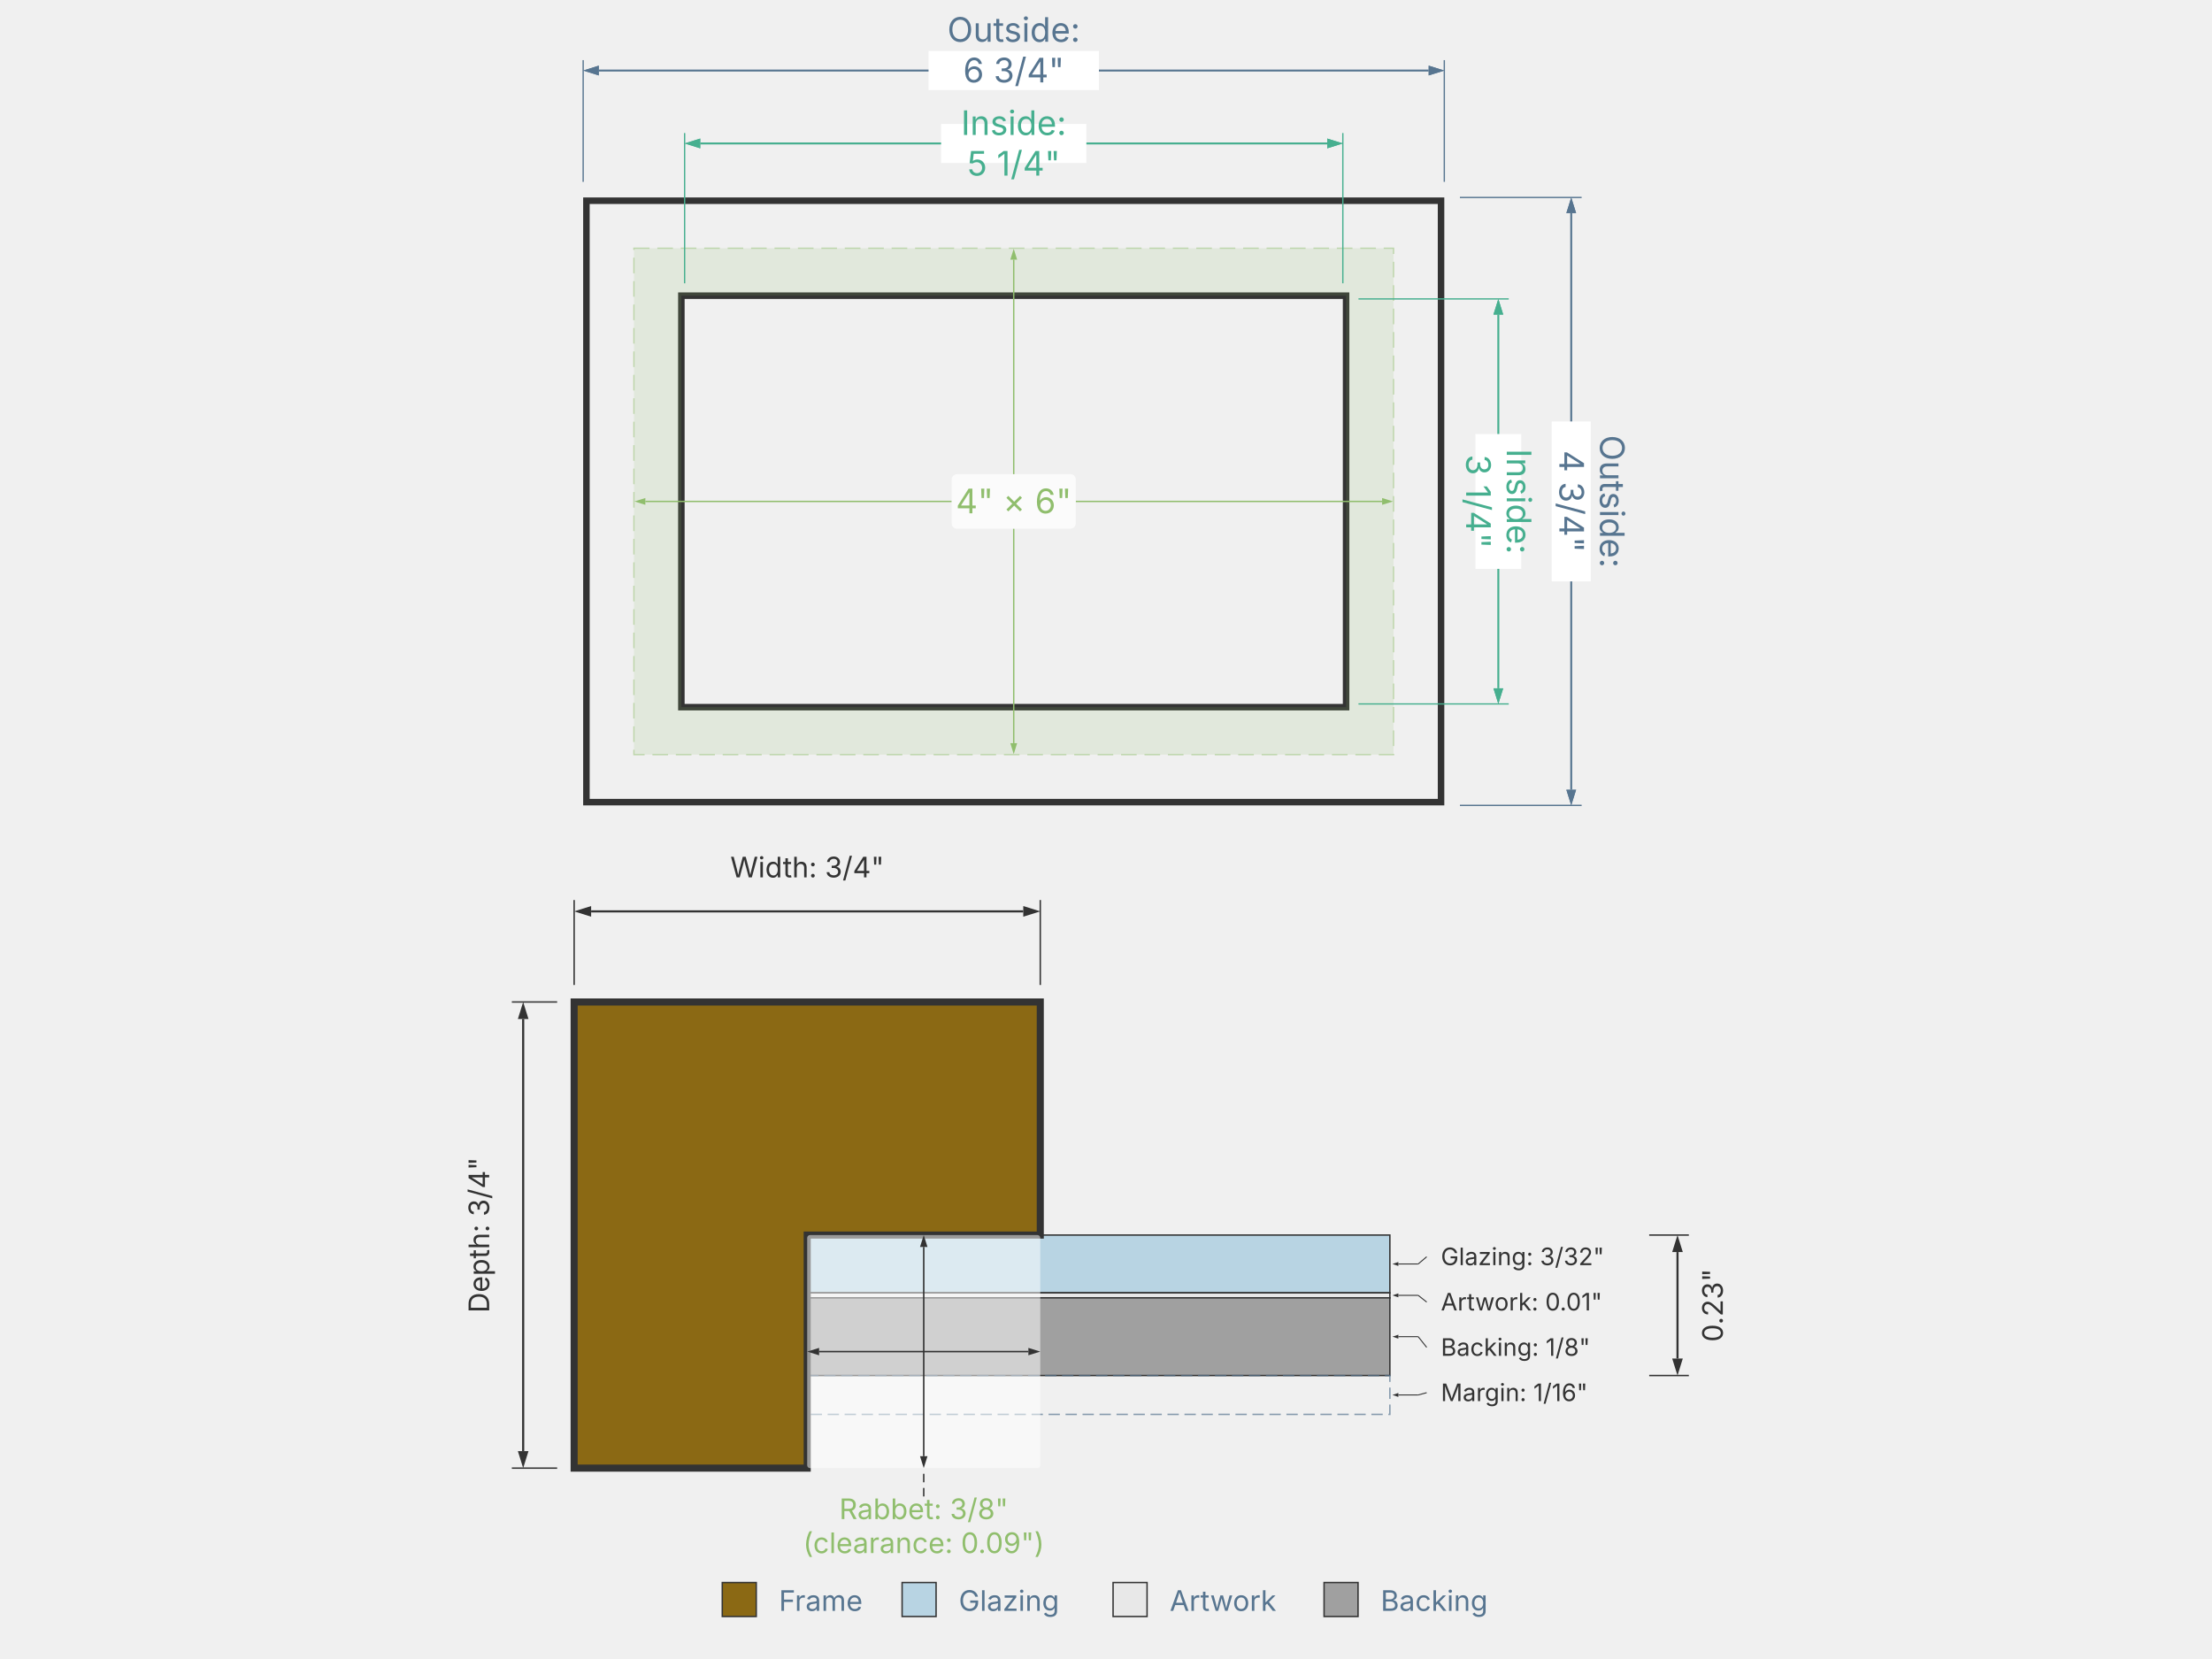
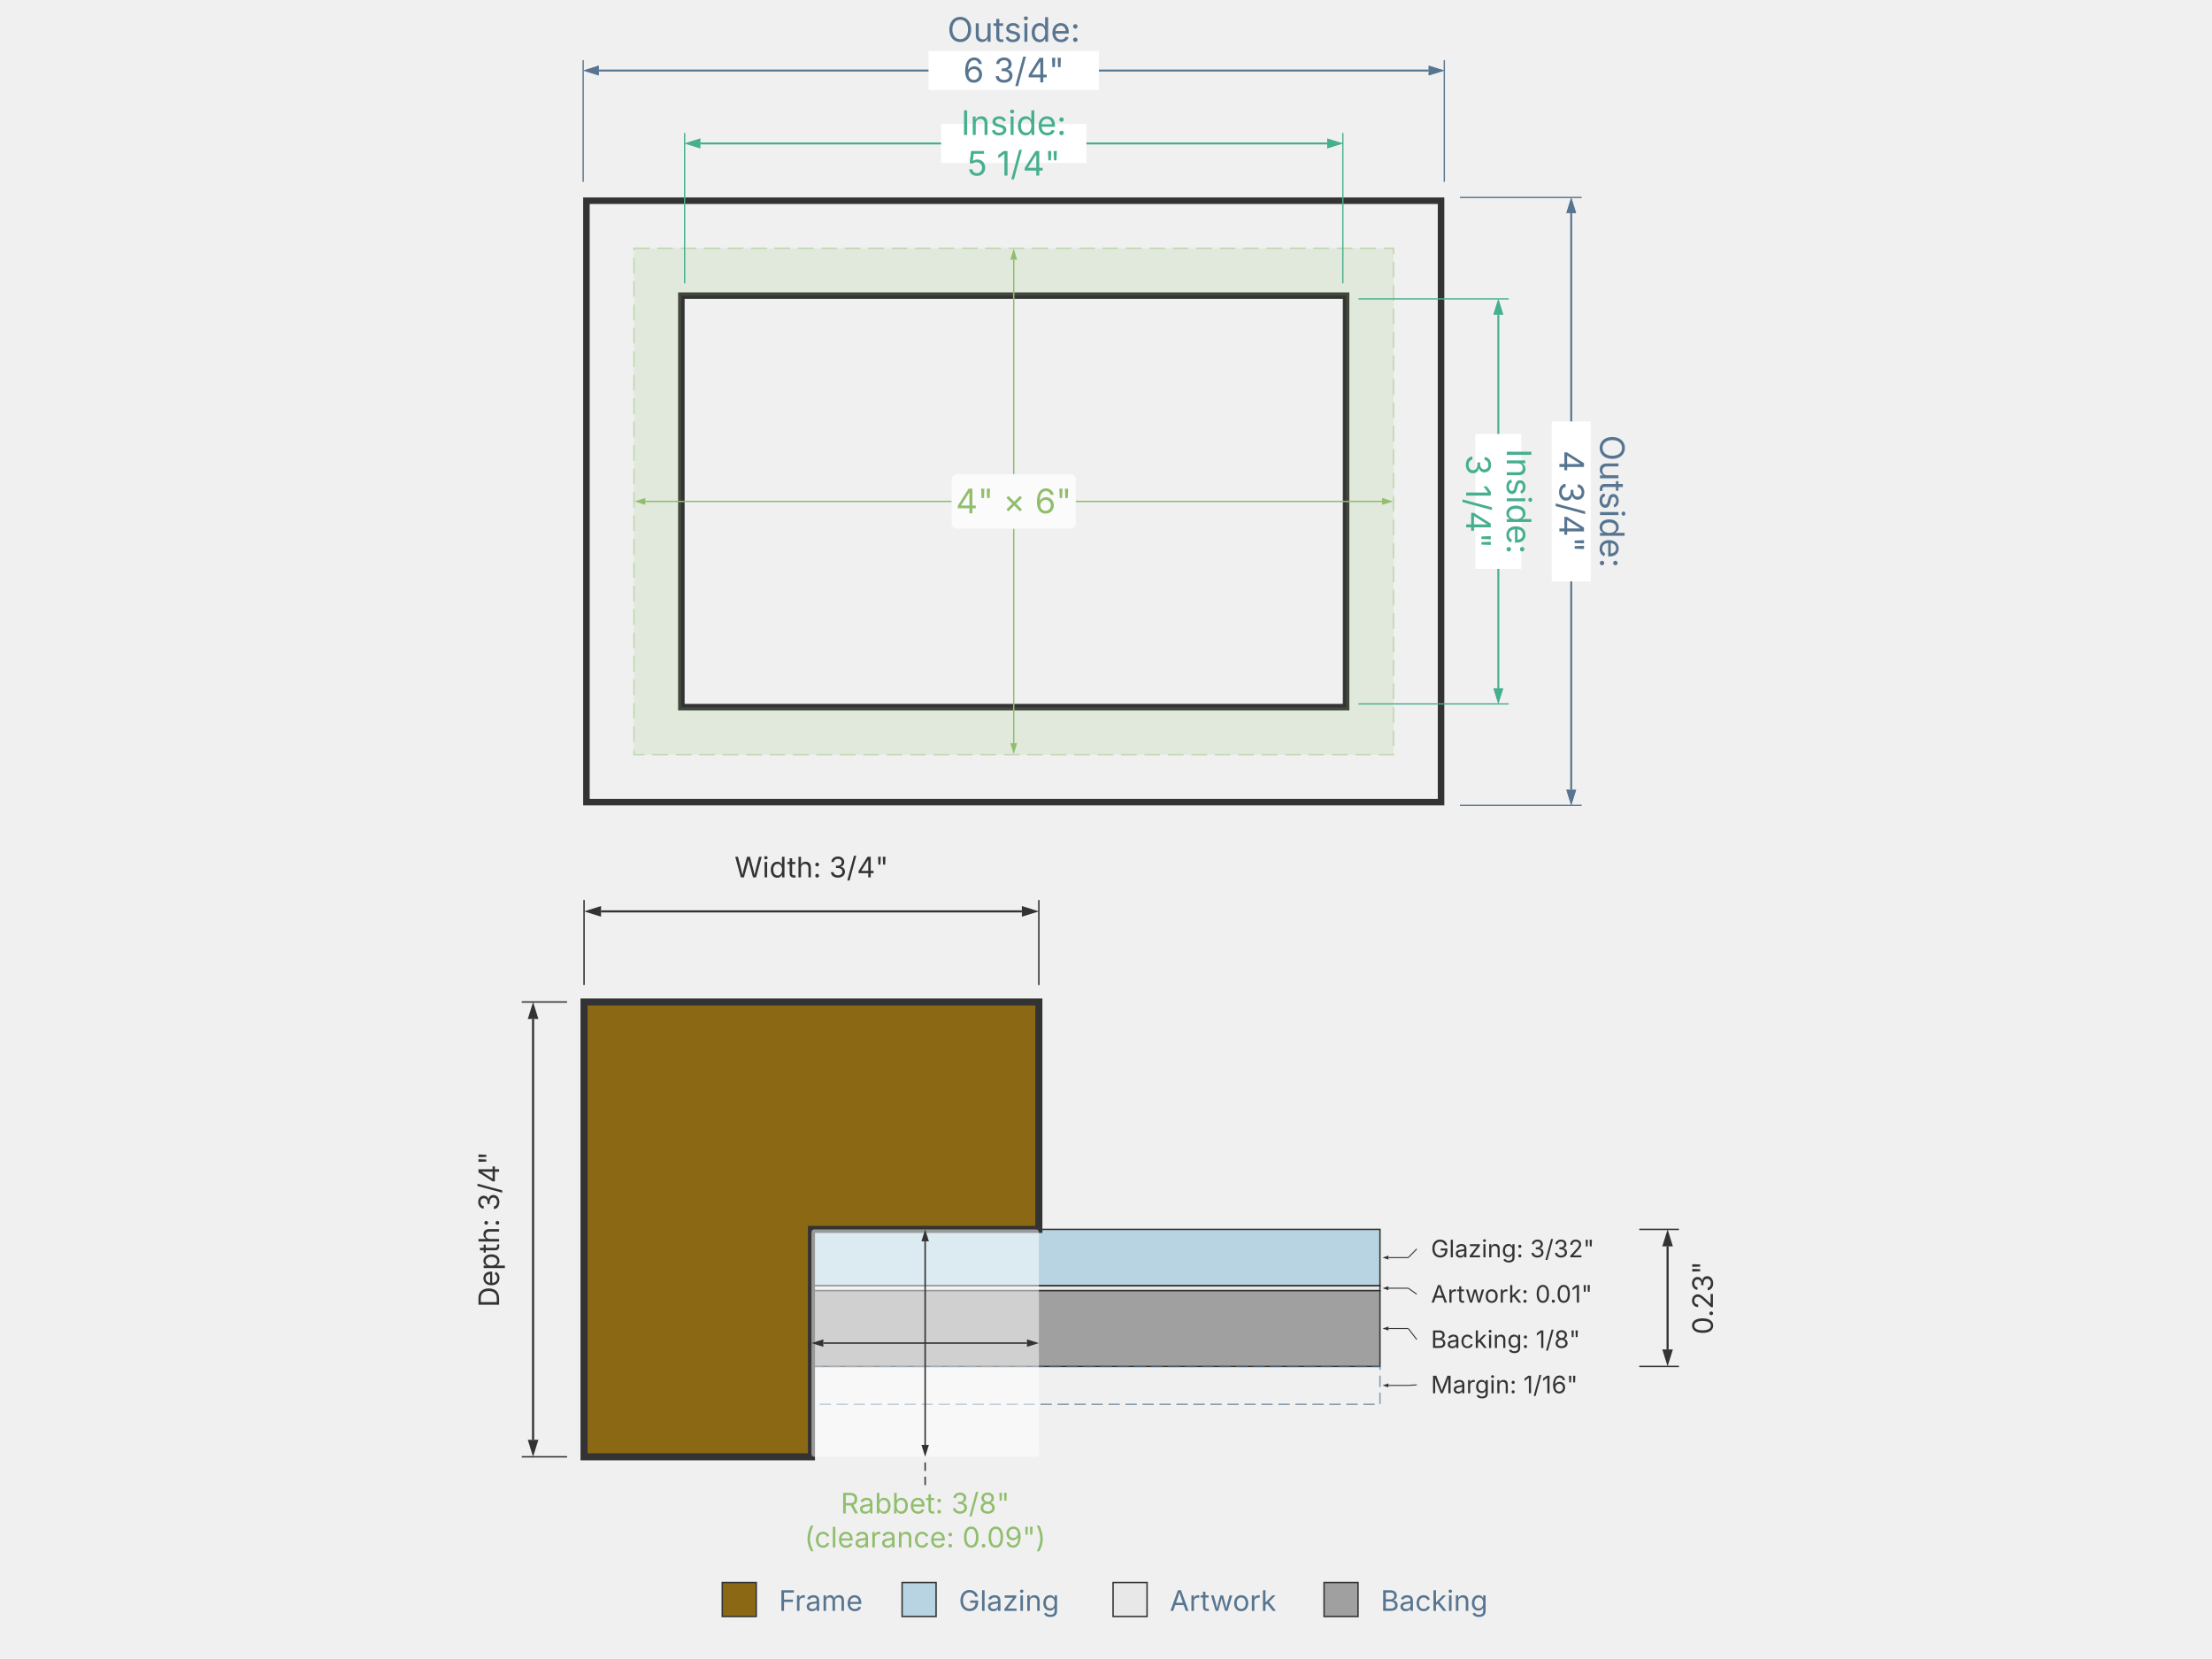
<svg xmlns="http://www.w3.org/2000/svg" viewBox="0 0 800.00 600.00">
  <g id="plan-view" transform="translate(-10.01, 5.74) scale(0.9416)">
    <g id="geometry">
      <rect x="235.87" y="71.00" width="328.26" height="231.00" stroke="#333333" stroke-width="2.5" fill="none" />
      <rect x="272.34" y="107.47" width="255.32" height="158.05" stroke="#333333" stroke-width="2.5" fill="none" />
    </g>
    <g id="rabbet-overlap">
      <path d="M254.11,89.24 h291.79 v194.53 h-291.79 Z M272.34,107.47 v158.05 h255.32 v-158.05 Z" fill="#90be6d" fill-opacity="0.15" fill-rule="evenodd" stroke="none" />
    </g>
    <g id="content-boundary">
      <rect x="254.11" y="89.24" width="291.79" height="194.53" stroke="#90be6d" stroke-width="0.5" stroke-dasharray="6,3" fill="none" opacity="0.5" />
    </g>
    <g id="dimensions">
      <g class="dimension">
        <line x1="273.59" y1="102.72" x2="273.59" y2="45.00" stroke="#46af8f" stroke-width="0.5" />
        <line x1="526.41" y1="102.72" x2="526.41" y2="45.00" stroke="#46af8f" stroke-width="0.5" />
        <polygon points="273.59,49.00 279.59,50.88 279.59,47.12" fill="#46af8f" data-arrow="true" />
        <line x1="279.59" y1="49.00" x2="520.41" y2="49.00" stroke="#46af8f" stroke-width="0.75" />
        <polygon points="526.41,49.00 520.41,47.12 520.41,50.88" fill="#46af8f" data-arrow="true" />
        <rect x="372.10" y="41.50" width="55.80" height="15.00" fill="#FFFFFF" stroke="none" />
        <polygon points="273.59,49.00 279.59,50.88 279.59,47.12" fill="#46af8f" data-arrow="true" />
        <polygon points="526.41,49.00 520.41,47.12 520.41,50.88" fill="#46af8f" data-arrow="true" />
      </g>
      <g class="dimension">
        <line x1="234.62" y1="63.75" x2="234.62" y2="17.00" stroke="#577590" stroke-width="0.5" />
        <line x1="565.38" y1="63.75" x2="565.38" y2="17.00" stroke="#577590" stroke-width="0.5" />
        <polygon points="234.62,21.00 240.62,22.88 240.62,19.12" fill="#577590" data-arrow="true" />
        <line x1="240.62" y1="21.00" x2="559.38" y2="21.00" stroke="#577590" stroke-width="0.75" />
        <polygon points="565.38,21.00 559.38,19.12 559.38,22.88" fill="#577590" data-arrow="true" />
        <rect x="367.28" y="13.50" width="65.44" height="15.00" fill="#FFFFFF" stroke="none" />
        <polygon points="234.62,21.00 240.62,22.88 240.62,19.12" fill="#577590" data-arrow="true" />
        <polygon points="565.38,21.00 559.38,19.12 559.38,22.88" fill="#577590" data-arrow="true" />
      </g>
      <g class="dimension">
        <line x1="532.41" y1="108.72" x2="590.13" y2="108.72" stroke="#46af8f" stroke-width="0.5" />
        <line x1="532.41" y1="264.28" x2="590.13" y2="264.28" stroke="#46af8f" stroke-width="0.5" />
        <polygon points="586.13,108.72 584.26,114.72 588.01,114.72" fill="#46af8f" data-arrow="true" />
        <line x1="586.13" y1="114.72" x2="586.13" y2="258.28" stroke="#46af8f" stroke-width="0.75" />
        <polygon points="586.13,264.28 588.01,258.28 584.26,258.28" fill="#46af8f" data-arrow="true" />
        <rect x="577.33" y="160.60" width="17.60" height="51.80" fill="#FFFFFF" stroke="none" />
        <polygon points="586.13,108.72 584.26,114.72 588.01,114.72" fill="#46af8f" data-arrow="true" />
        <polygon points="586.13,264.28 588.01,258.28 584.26,258.28" fill="#46af8f" data-arrow="true" />
      </g>
      <g class="dimension">
        <line x1="571.38" y1="69.75" x2="618.13" y2="69.75" stroke="#577590" stroke-width="0.5" />
        <line x1="571.38" y1="303.25" x2="618.13" y2="303.25" stroke="#577590" stroke-width="0.5" />
        <polygon points="614.13,69.75 612.26,75.75 616.01,75.75" fill="#577590" data-arrow="true" />
        <line x1="614.13" y1="75.75" x2="614.13" y2="297.25" stroke="#577590" stroke-width="0.75" />
        <polygon points="614.13,303.25 616.01,297.25 612.26,297.25" fill="#577590" data-arrow="true" />
        <rect x="606.63" y="155.78" width="15.00" height="61.44" fill="#FFFFFF" stroke="none" />
        <polygon points="614.13,69.75 612.26,75.75 616.01,75.75" fill="#577590" data-arrow="true" />
        <polygon points="614.13,303.25 616.01,297.25 612.26,297.25" fill="#577590" data-arrow="true" />
      </g>
      <text transform="translate(400.00, 45.75)" fill="#46af8f" font-family="Inter, system-ui, -apple-system, sans-serif" font-size="13px" text-anchor="middle">Inside:</text>
      <text transform="translate(400.00, 61.35)" fill="#46af8f" font-family="Inter, system-ui, -apple-system, sans-serif" font-size="13px" text-anchor="middle">5 1/4"</text>
      <text transform="translate(400.00, 9.95)" fill="#577590" font-family="Inter, system-ui, -apple-system, sans-serif" font-size="13px" text-anchor="middle">Outside:</text>
      <text transform="translate(400.00, 25.55)" fill="#577590" font-family="Inter, system-ui, -apple-system, sans-serif" font-size="13px" text-anchor="middle">6 3/4"</text>
      <text transform="rotate(90 593.93 186.50)" x="593.93" y="191.05" fill="#46af8f" font-family="Inter, system-ui, -apple-system, sans-serif" font-size="13px" text-anchor="middle">Inside:</text>
      <text transform="rotate(90 578.33 186.50)" x="578.33" y="191.05" fill="#46af8f" font-family="Inter, system-ui, -apple-system, sans-serif" font-size="13px" text-anchor="middle">3 1/4"</text>
      <text transform="rotate(90 629.73 186.50)" x="629.73" y="191.05" fill="#577590" font-family="Inter, system-ui, -apple-system, sans-serif" font-size="13px" text-anchor="middle">Outside:</text>
      <text transform="rotate(90 614.13 186.50)" x="614.13" y="191.05" fill="#577590" font-family="Inter, system-ui, -apple-system, sans-serif" font-size="13px" text-anchor="middle">4 3/4"</text>
    </g>
    <g id="artwork-indicator">
      <polygon points="254.31,186.50 258.51,187.81 258.51,185.19" fill="#90be6d" data-arrow="true" />
      <line x1="258.51" y1="186.50" x2="376.17" y2="186.50" stroke="#90be6d" stroke-width="0.525" />
      <line x1="423.83" y1="186.50" x2="541.49" y2="186.50" stroke="#90be6d" stroke-width="0.525" />
      <polygon points="545.69,186.50 541.49,185.19 541.49,187.81" fill="#90be6d" data-arrow="true" />
      <polygon points="400.00,89.44 398.69,93.64 401.31,93.64" fill="#90be6d" data-arrow="true" />
      <line x1="400.00" y1="93.64" x2="400.00" y2="176.05" stroke="#90be6d" stroke-width="0.525" />
      <line x1="400.00" y1="196.95" x2="400.00" y2="279.36" stroke="#90be6d" stroke-width="0.525" />
      <polygon points="400.00,283.56 401.31,279.36 398.69,279.36" fill="#90be6d" data-arrow="true" />
      <rect x="376.17" y="176.05" width="47.65" height="20.90" fill="#FFFFFF" fill-opacity="0.75" stroke="none" rx="2" />
      <text transform="translate(400.00, 191.05)" fill="#90be6d" font-family="Inter, system-ui, -apple-system, sans-serif" font-size="13.00px" text-anchor="middle">4" × 6"</text>
    </g>
  </g>
  <g id="section-view" transform="translate(-9.68, 310.15) scale(1.0242)">
    <g id="section-content" transform="translate(2.50, 0)">
      <g id="section-geometry">
-         <rect x="291.99" y="133.30" width="205.75" height="20.41" stroke="#333333" stroke-width="0.5" fill="#B8D4E3" />
-         <rect x="291.99" y="153.71" width="205.75" height="1.76" stroke="#333333" stroke-width="0.5" fill="#E8E8E8" />
-         <rect x="291.99" y="155.47" width="205.75" height="27.43" stroke="#333333" stroke-width="0.5" fill="#A0A0A0" />
-         <rect x="291.99" y="182.90" width="205.75" height="13.72" stroke="#577590" stroke-width="0.5" stroke-dasharray="4,2" fill="none" opacity="0.7" />
-         <polygon points="209.69,51.00 374.29,51.00 374.29,133.30 291.99,133.30 291.99,215.60 209.69,215.60" stroke="#333333" stroke-width="2.5" fill="#8B6914" />
+         <rect x="293.49" y="131.30" width="200.75" height="19.91" stroke="#333333" stroke-width="0.5" fill="#B8D4E3" />
+         <rect x="293.49" y="151.21" width="200.75" height="1.71" stroke="#333333" stroke-width="0.5" fill="#E8E8E8" />
+         <rect x="293.49" y="152.93" width="200.75" height="26.77" stroke="#333333" stroke-width="0.5" fill="#A0A0A0" />
+         <rect x="293.49" y="179.69" width="200.75" height="13.38" stroke="#577590" stroke-width="0.5" stroke-dasharray="4,2" fill="none" opacity="0.7" />
+         <polygon points="213.19,51.00 373.79,51.00 373.79,131.30 293.49,131.30 293.49,211.60 213.19,211.60" stroke="#333333" stroke-width="2.5" fill="#8B6914" />
      </g>
      <g id="section-dimensions">
-         <line x1="203.69" y1="51.00" x2="187.69" y2="51.00" stroke="#333333" stroke-width="0.5" />
-         <line x1="203.69" y1="215.60" x2="187.69" y2="215.60" stroke="#333333" stroke-width="0.5" />
-         <polygon points="191.69,51.00 189.82,57.00 193.57,57.00" fill="#333333" data-arrow="true" />
-         <line x1="191.69" y1="57.00" x2="191.69" y2="209.60" stroke="#333333" stroke-width="0.75" />
-         <polygon points="191.69,215.60 193.57,209.60 189.82,209.60" fill="#333333" data-arrow="true" />
-         <text x="179.69" y="133.30" fill="#333333" font-family="Inter, system-ui, -apple-system, sans-serif" font-size="10px" text-anchor="middle" transform="rotate(-90 179.69 133.30)">Depth: 3/4"</text>
-         <line x1="209.69" y1="45.00" x2="209.69" y2="15.00" stroke="#333333" stroke-width="0.5" />
-         <line x1="374.29" y1="45.00" x2="374.29" y2="15.00" stroke="#333333" stroke-width="0.5" />
-         <polygon points="209.69,19.00 215.69,20.88 215.69,17.12" fill="#333333" data-arrow="true" />
-         <line x1="215.69" y1="19.00" x2="368.29" y2="19.00" stroke="#333333" stroke-width="0.75" />
-         <polygon points="374.29,19.00 368.29,17.12 368.29,20.88" fill="#333333" data-arrow="true" />
-         <text transform="translate(291.99, 7.00)" fill="#333333" font-family="Inter, system-ui, -apple-system, sans-serif" font-size="10px" text-anchor="middle">Width: 3/4"</text>
-         <rect x="291.99" y="133.30" width="82.30" height="82.30" fill="#FFFFFF" fill-opacity="0.5" stroke="none" rx="1" />
-         <polygon points="291.99,174.45 296.19,175.76 296.19,173.14" fill="#333333" data-arrow="true" />
-         <line x1="296.19" y1="174.45" x2="370.09" y2="174.45" stroke="#333333" stroke-width="0.525" />
-         <polygon points="374.29,174.45 370.09,173.14 370.09,175.76" fill="#333333" data-arrow="true" />
-         <polygon points="333.14,133.30 331.83,137.50 334.46,137.50" fill="#333333" data-arrow="true" />
-         <line x1="333.14" y1="137.50" x2="333.14" y2="211.40" stroke="#333333" stroke-width="0.525" />
-         <polygon points="333.14,215.60 334.46,211.40 331.83,211.40" fill="#333333" data-arrow="true" />
-         <polygon points="498.64,143.51 500.74,144.21 500.74,142.81" fill="#333333" data-arrow="true" />
-         <line x1="500.74" y1="143.51" x2="507.74" y2="143.51" stroke="#333333" stroke-width="0.35" />
-         <line x1="507.74" y1="143.51" x2="510.74" y2="140.96" stroke="#333333" stroke-width="0.35" />
-         <text transform="translate(515.74, 143.93)" fill="#333333" font-family="Inter, system-ui, -apple-system, sans-serif" font-size="8.5px">Glazing: 3/32"</text>
-         <polygon points="498.64,154.59 500.74,155.29 500.74,153.89" fill="#333333" data-arrow="true" />
-         <line x1="500.74" y1="154.59" x2="507.74" y2="154.59" stroke="#333333" stroke-width="0.35" />
-         <line x1="507.74" y1="154.59" x2="510.74" y2="156.96" stroke="#333333" stroke-width="0.35" />
-         <text transform="translate(515.74, 159.93)" fill="#333333" font-family="Inter, system-ui, -apple-system, sans-serif" font-size="8.5px">Artwork: 0.01"</text>
-         <polygon points="498.64,169.18 500.74,169.88 500.74,168.48" fill="#333333" data-arrow="true" />
-         <line x1="500.74" y1="169.18" x2="507.74" y2="169.18" stroke="#333333" stroke-width="0.35" />
-         <line x1="507.74" y1="169.18" x2="510.74" y2="172.96" stroke="#333333" stroke-width="0.35" />
-         <text transform="translate(515.74, 175.93)" fill="#333333" font-family="Inter, system-ui, -apple-system, sans-serif" font-size="8.5px">Backing: 1/8"</text>
-         <polygon points="498.64,189.76 500.74,190.46 500.74,189.06" fill="#333333" data-arrow="true" />
-         <line x1="500.74" y1="189.76" x2="507.74" y2="189.76" stroke="#333333" stroke-width="0.35" />
-         <line x1="507.74" y1="189.76" x2="510.74" y2="188.96" stroke="#333333" stroke-width="0.35" />
-         <text transform="translate(515.74, 191.93)" fill="#333333" font-family="Inter, system-ui, -apple-system, sans-serif" font-size="8.5px">Margin: 1/16"</text>
-         <line x1="589.31" y1="133.30" x2="603.31" y2="133.30" stroke="#333333" stroke-width="0.5" />
-         <line x1="589.31" y1="182.90" x2="603.31" y2="182.90" stroke="#333333" stroke-width="0.5" />
-         <polygon points="599.31,133.30 597.43,139.30 601.18,139.30" fill="#333333" data-arrow="true" />
-         <line x1="599.31" y1="139.30" x2="599.31" y2="176.90" stroke="#333333" stroke-width="0.75" />
-         <polygon points="599.31,182.90 601.18,176.90 597.43,176.90" fill="#333333" data-arrow="true" />
-         <text x="615.31" y="158.10" fill="#333333" font-family="Inter, system-ui, -apple-system, sans-serif" font-size="10px" text-anchor="middle" transform="rotate(-90 615.31 158.10)">0.23"</text>
-         <line x1="333.14" y1="217.60" x2="333.14" y2="227.60" stroke="#333333" stroke-width="0.5" stroke-dasharray="3,2" />
-         <text transform="translate(333.14, 233.60)" fill="#90be6d" font-family="Inter, system-ui, -apple-system, sans-serif" font-size="10px" text-anchor="middle">Rabbet: 3/8"</text>
-         <text transform="translate(333.14, 245.60)" fill="#90be6d" font-family="Inter, system-ui, -apple-system, sans-serif" font-size="10px" text-anchor="middle">(clearance: 0.09")</text>
+         <line x1="207.19" y1="51.00" x2="191.19" y2="51.00" stroke="#333333" stroke-width="0.5" />
+         <line x1="207.19" y1="211.60" x2="191.19" y2="211.60" stroke="#333333" stroke-width="0.5" />
+         <polygon points="195.19,51.00 193.32,57.00 197.07,57.00" fill="#333333" data-arrow="true" />
+         <line x1="195.19" y1="57.00" x2="195.19" y2="205.60" stroke="#333333" stroke-width="0.75" />
+         <polygon points="195.19,211.60 197.07,205.60 193.32,205.60" fill="#333333" data-arrow="true" />
+         <text x="183.19" y="131.30" fill="#333333" font-family="Inter, system-ui, -apple-system, sans-serif" font-size="10px" text-anchor="middle" transform="rotate(-90 183.19 131.30)">Depth: 3/4"</text>
+         <line x1="213.19" y1="45.00" x2="213.19" y2="15.00" stroke="#333333" stroke-width="0.5" />
+         <line x1="373.79" y1="45.00" x2="373.79" y2="15.00" stroke="#333333" stroke-width="0.5" />
+         <polygon points="213.19,19.00 219.19,20.88 219.19,17.12" fill="#333333" data-arrow="true" />
+         <line x1="219.19" y1="19.00" x2="367.79" y2="19.00" stroke="#333333" stroke-width="0.75" />
+         <polygon points="373.79,19.00 367.79,17.12 367.79,20.88" fill="#333333" data-arrow="true" />
+         <text transform="translate(293.49, 7.00)" fill="#333333" font-family="Inter, system-ui, -apple-system, sans-serif" font-size="10px" text-anchor="middle">Width: 3/4"</text>
+         <rect x="293.49" y="131.30" width="80.30" height="80.30" fill="#FFFFFF" fill-opacity="0.5" stroke="none" rx="1" />
+         <polygon points="293.49,171.45 297.69,172.76 297.69,170.14" fill="#333333" data-arrow="true" />
+         <line x1="297.69" y1="171.45" x2="369.59" y2="171.45" stroke="#333333" stroke-width="0.525" />
+         <polygon points="373.79,171.45 369.59,170.14 369.59,172.76" fill="#333333" data-arrow="true" />
+         <polygon points="333.64,131.30 332.33,135.50 334.96,135.50" fill="#333333" data-arrow="true" />
+         <line x1="333.64" y1="135.50" x2="333.64" y2="207.40" stroke="#333333" stroke-width="0.525" />
+         <polygon points="333.64,211.60 334.96,207.40 332.33,207.40" fill="#333333" data-arrow="true" />
+         <polygon points="495.14,141.26 497.24,141.96 497.24,140.56" fill="#333333" data-arrow="true" />
+         <line x1="497.24" y1="141.26" x2="504.24" y2="141.26" stroke="#333333" stroke-width="0.35" />
+         <line x1="504.24" y1="141.26" x2="507.24" y2="138.19" stroke="#333333" stroke-width="0.35" />
+         <text transform="translate(512.24, 141.16)" fill="#333333" font-family="Inter, system-ui, -apple-system, sans-serif" font-size="8.5px">Glazing: 3/32"</text>
+         <polygon points="495.14,152.07 497.24,152.77 497.24,151.37" fill="#333333" data-arrow="true" />
+         <line x1="497.24" y1="152.07" x2="504.24" y2="152.07" stroke="#333333" stroke-width="0.35" />
+         <line x1="504.24" y1="152.07" x2="507.24" y2="154.19" stroke="#333333" stroke-width="0.35" />
+         <text transform="translate(512.24, 157.16)" fill="#333333" font-family="Inter, system-ui, -apple-system, sans-serif" font-size="8.5px">Artwork: 0.01"</text>
+         <polygon points="495.14,166.31 497.24,167.01 497.24,165.61" fill="#333333" data-arrow="true" />
+         <line x1="497.24" y1="166.31" x2="504.24" y2="166.31" stroke="#333333" stroke-width="0.35" />
+         <line x1="504.24" y1="166.31" x2="507.24" y2="170.19" stroke="#333333" stroke-width="0.35" />
+         <text transform="translate(512.24, 173.16)" fill="#333333" font-family="Inter, system-ui, -apple-system, sans-serif" font-size="8.5px">Backing: 1/8"</text>
+         <polygon points="495.14,186.39 497.24,187.09 497.24,185.69" fill="#333333" data-arrow="true" />
+         <line x1="497.24" y1="186.39" x2="504.24" y2="186.39" stroke="#333333" stroke-width="0.35" />
+         <line x1="504.24" y1="186.39" x2="507.24" y2="186.19" stroke="#333333" stroke-width="0.35" />
+         <text transform="translate(512.24, 189.16)" fill="#333333" font-family="Inter, system-ui, -apple-system, sans-serif" font-size="8.5px">Margin: 1/16"</text>
+         <line x1="585.81" y1="131.30" x2="599.81" y2="131.30" stroke="#333333" stroke-width="0.5" />
+         <line x1="585.81" y1="179.69" x2="599.81" y2="179.69" stroke="#333333" stroke-width="0.5" />
+         <polygon points="595.81,131.30 593.93,137.30 597.68,137.30" fill="#333333" data-arrow="true" />
+         <line x1="595.81" y1="137.30" x2="595.81" y2="173.69" stroke="#333333" stroke-width="0.75" />
+         <polygon points="595.81,179.69 597.68,173.69 593.93,173.69" fill="#333333" data-arrow="true" />
+         <text x="611.81" y="155.50" fill="#333333" font-family="Inter, system-ui, -apple-system, sans-serif" font-size="10px" text-anchor="middle" transform="rotate(-90 611.81 155.50)">0.23"</text>
+         <line x1="333.64" y1="213.60" x2="333.64" y2="221.60" stroke="#333333" stroke-width="0.5" stroke-dasharray="3,2" />
+         <text transform="translate(333.64, 231.60)" fill="#90be6d" font-family="Inter, system-ui, -apple-system, sans-serif" font-size="10px" text-anchor="middle">Rabbet: 3/8"</text>
+         <text transform="translate(333.64, 243.60)" fill="#90be6d" font-family="Inter, system-ui, -apple-system, sans-serif" font-size="10px" text-anchor="middle">(clearance: 0.09")</text>
      </g>
    </g>
    <g id="legend">
      <rect x="264.50" y="256.00" width="12" height="12" fill="#8B6914" stroke="#333333" stroke-width="0.5" />
      <text transform="translate(284.50, 266.00)" fill="#577590" font-family="Inter, system-ui, -apple-system, sans-serif" font-size="10px">Frame</text>
      <rect x="328.00" y="256.00" width="12" height="12" fill="#B8D4E3" stroke="#333333" stroke-width="0.5" />
      <text transform="translate(348.00, 266.00)" fill="#577590" font-family="Inter, system-ui, -apple-system, sans-serif" font-size="10px">Glazing</text>
      <rect x="402.50" y="256.00" width="12" height="12" fill="#E8E8E8" stroke="#333333" stroke-width="0.5" />
      <text transform="translate(422.50, 266.00)" fill="#577590" font-family="Inter, system-ui, -apple-system, sans-serif" font-size="10px">Artwork</text>
      <rect x="477.00" y="256.00" width="12" height="12" fill="#A0A0A0" stroke="#333333" stroke-width="0.5" />
      <text transform="translate(497.00, 266.00)" fill="#577590" font-family="Inter, system-ui, -apple-system, sans-serif" font-size="10px">Backing</text>
    </g>
  </g>
</svg>
